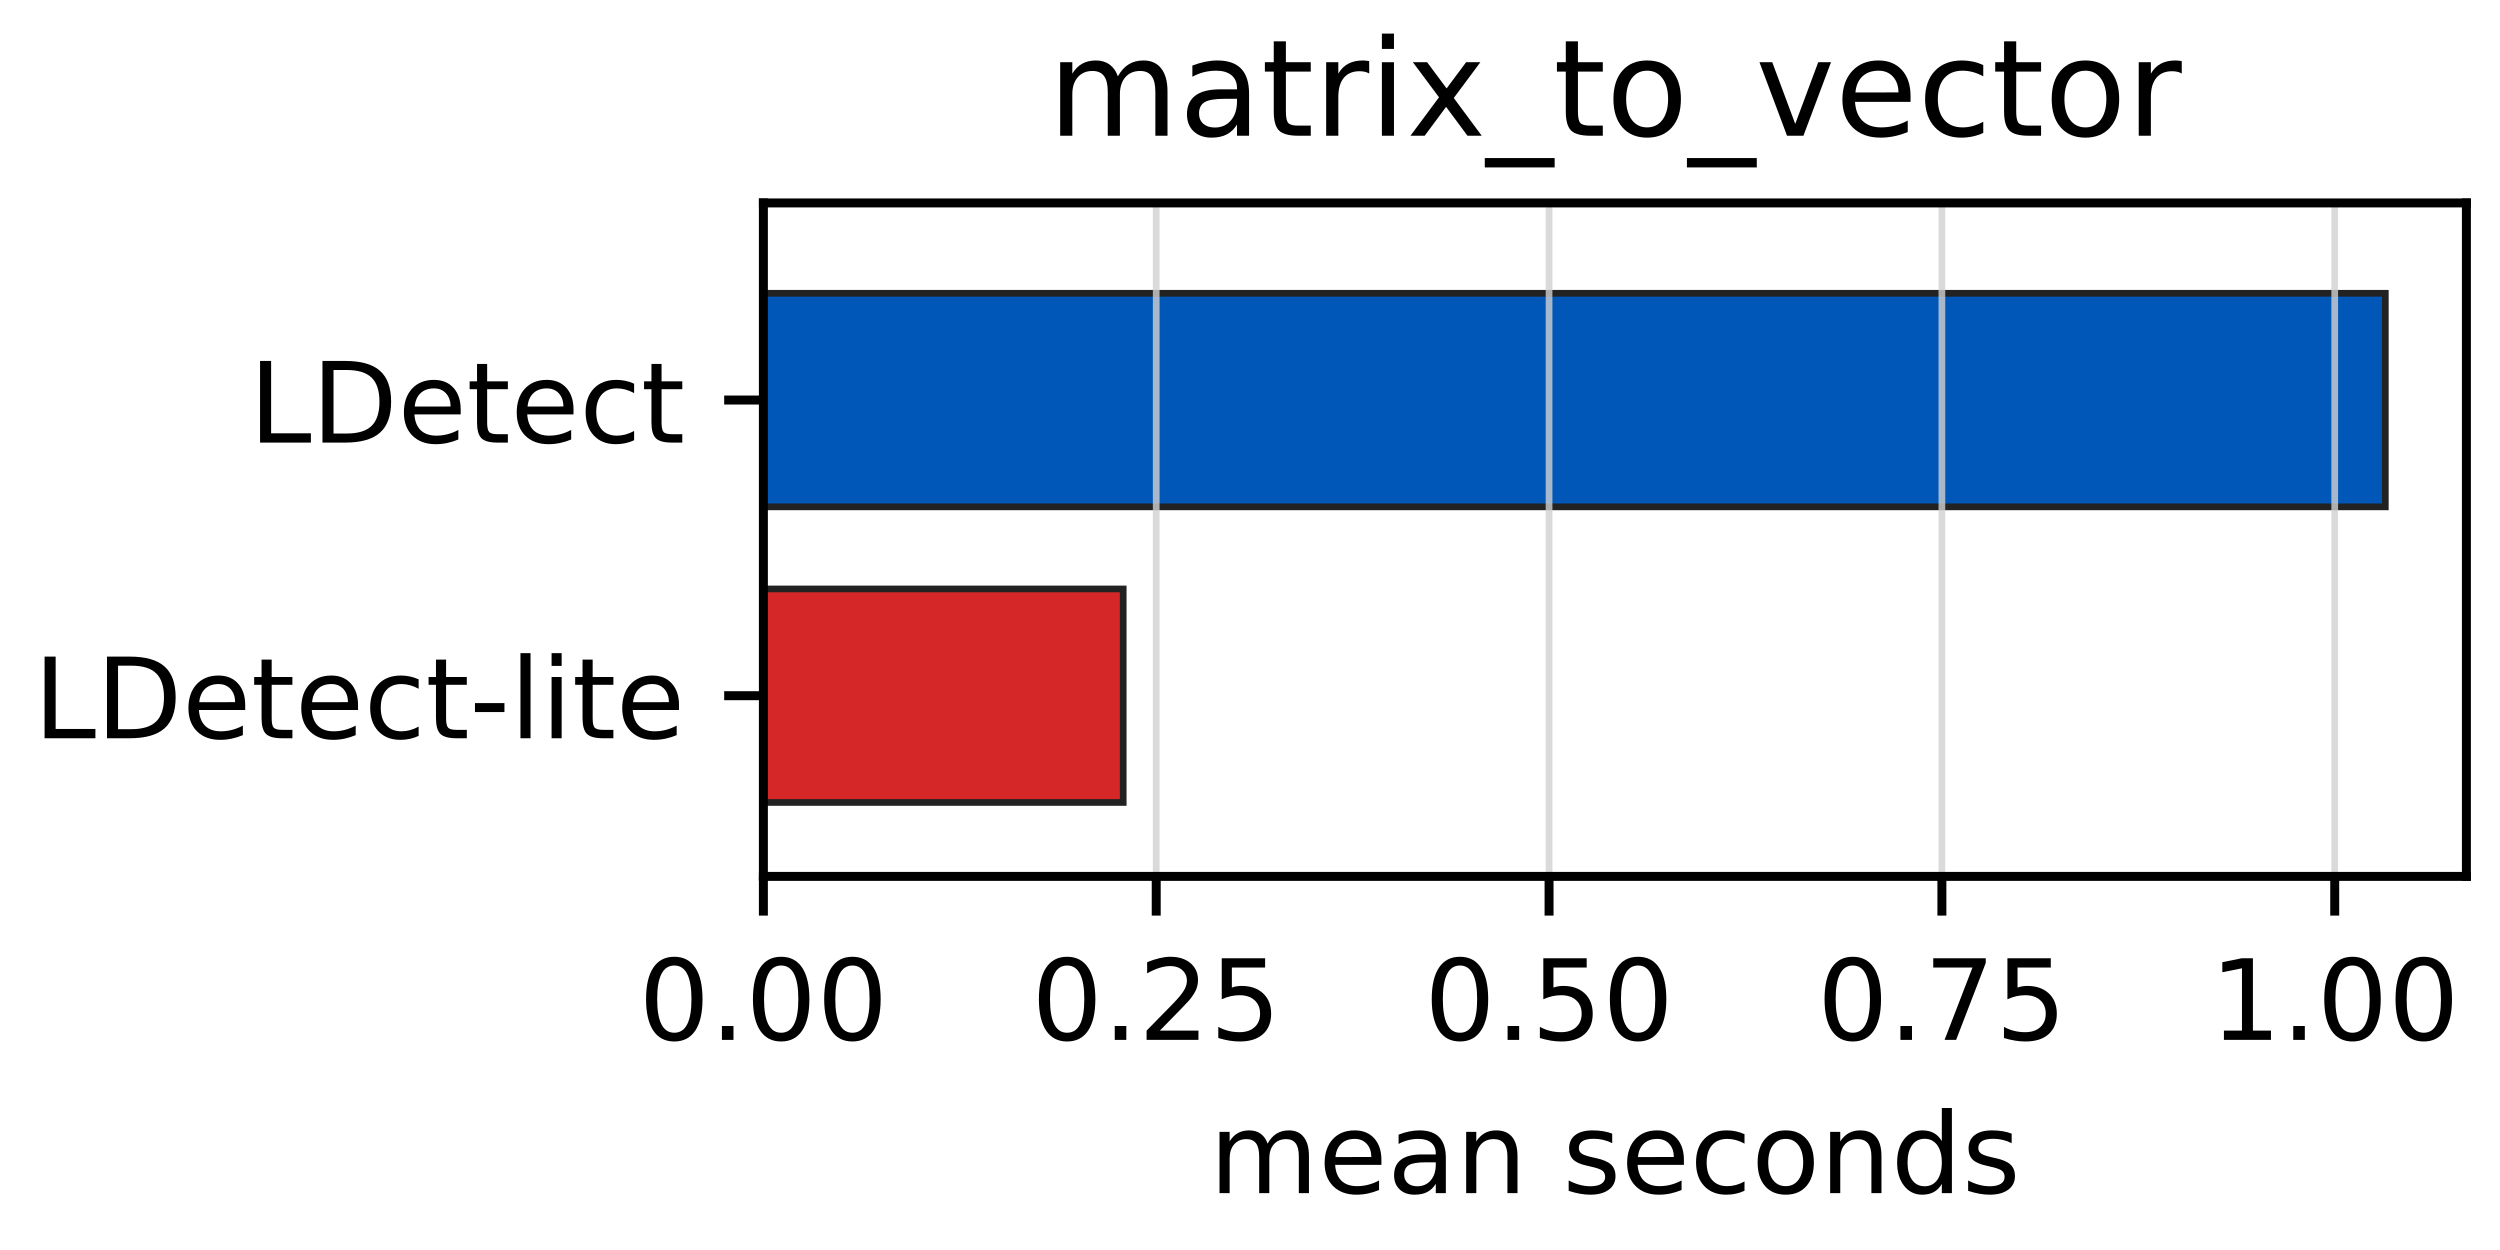
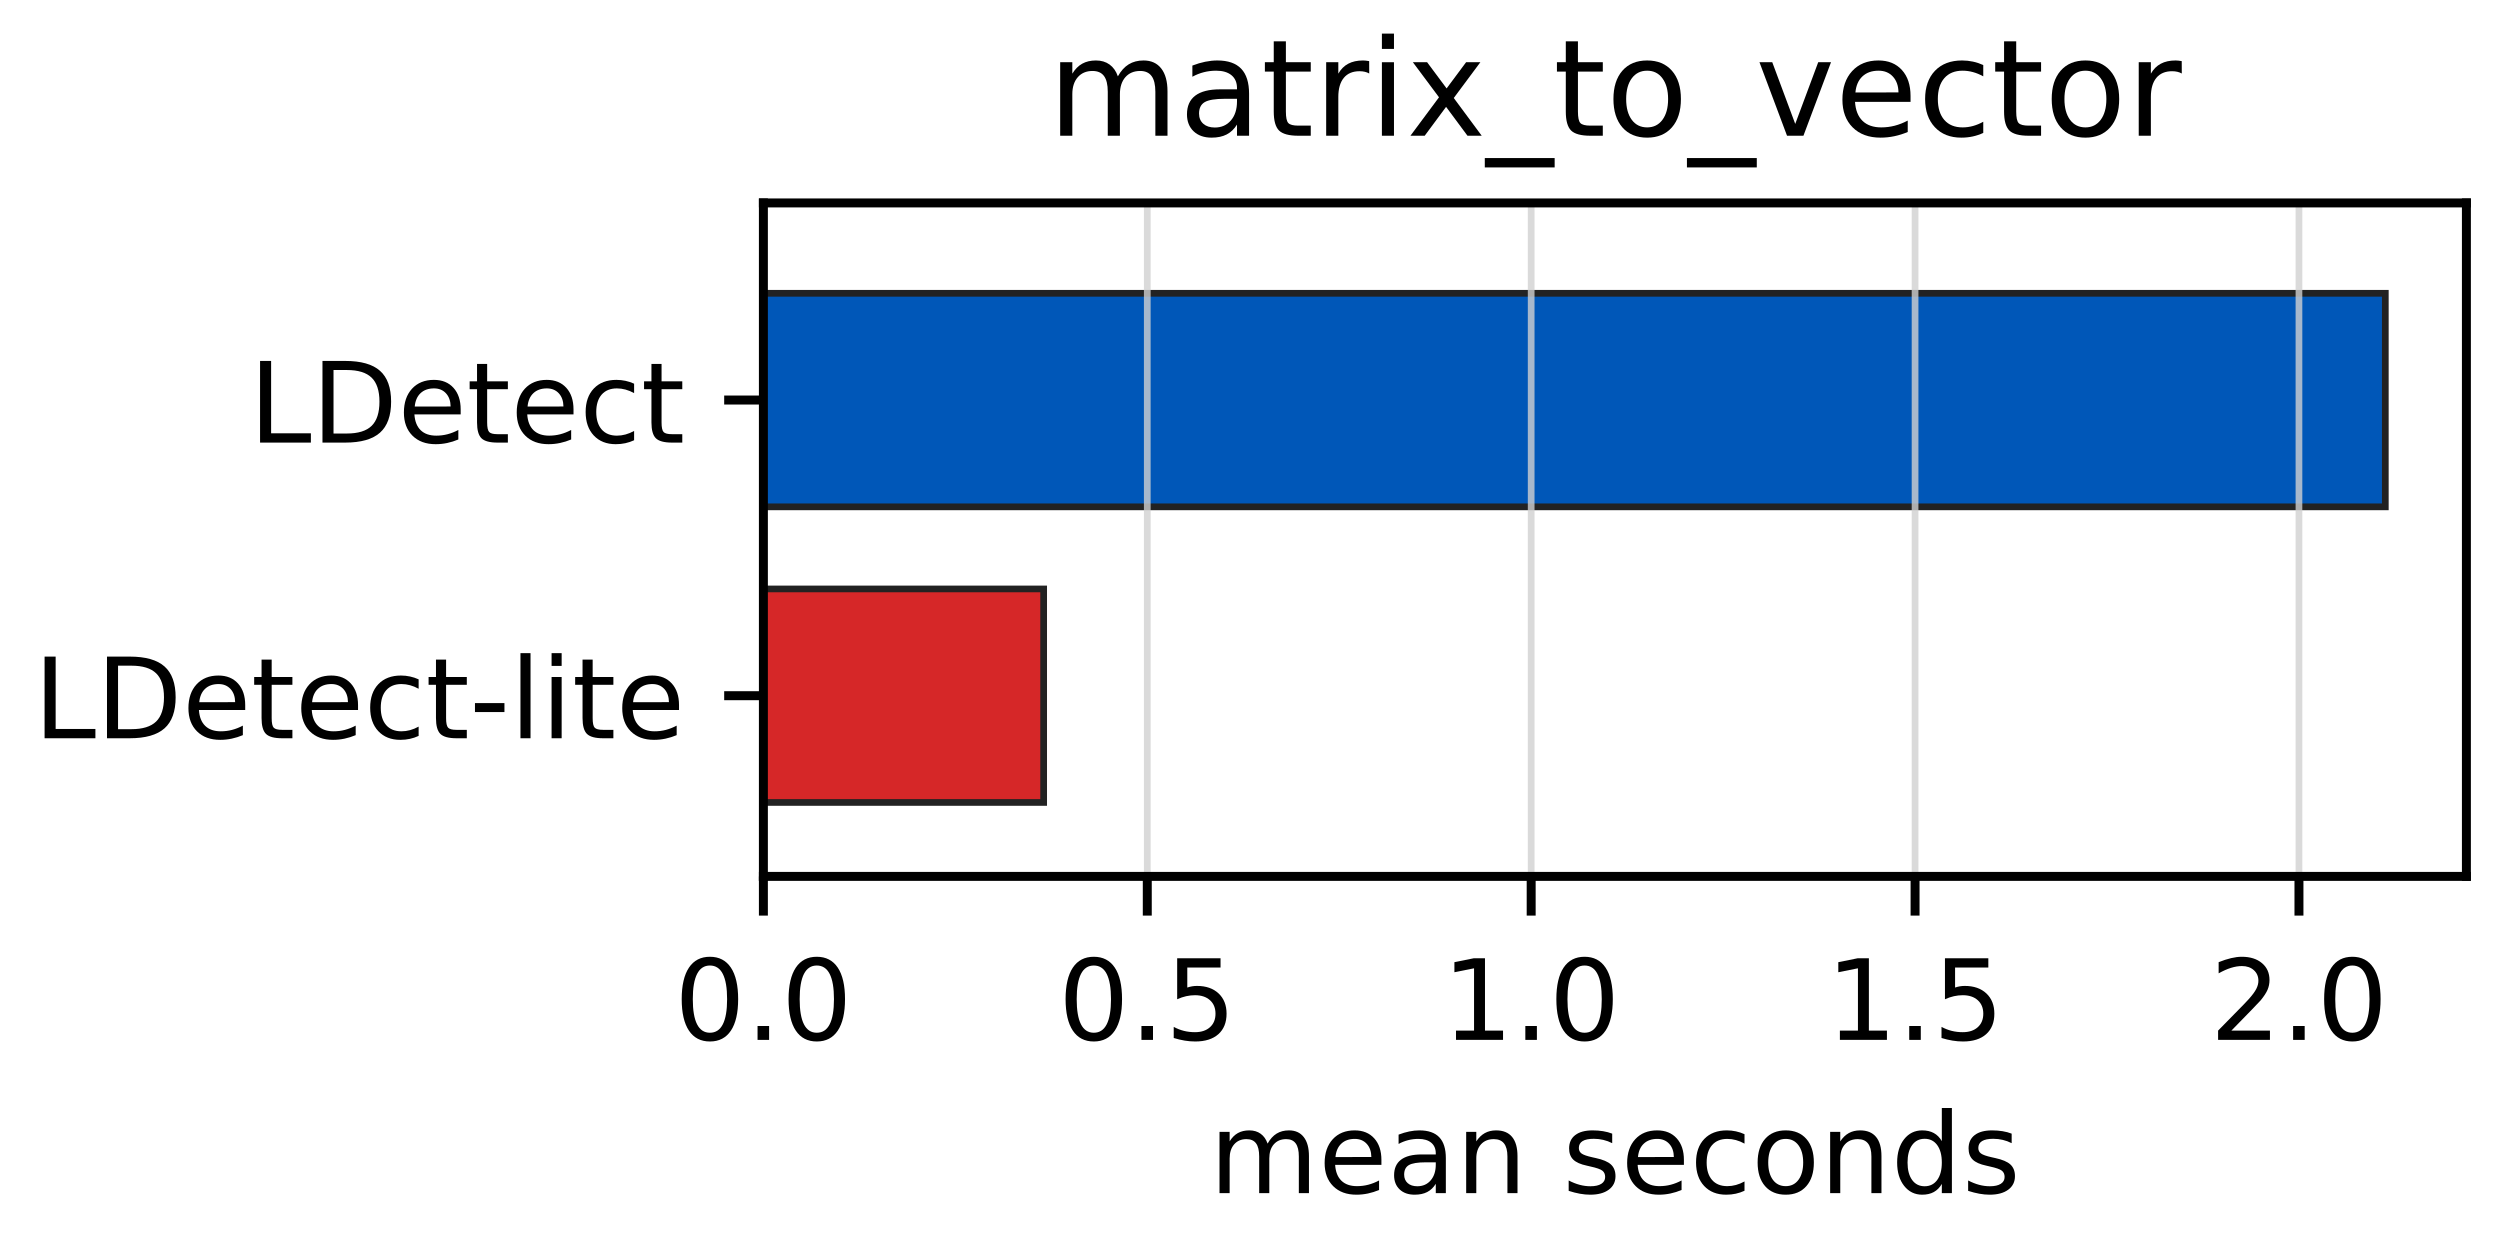
<svg xmlns="http://www.w3.org/2000/svg" xmlns:xlink="http://www.w3.org/1999/xlink" width="223.2pt" height="111.6pt" viewBox="0 0 223.2 111.6" version="1.1">
  <defs>
    <style type="text/css">*{stroke-linejoin: round; stroke-linecap: butt}</style>
  </defs>
  <g id="figure_1">
    <g id="patch_1">
      <path d="M 0 111.6  L 223.2 111.6  L 223.2 0  L 0 0  z " style="fill: #ffffff" />
    </g>
    <g id="axes_1">
      <g id="patch_2">
        <path d="M 68.155 78.244  L 220.2 78.244  L 220.2 18.118  L 68.155 18.118  z " style="fill: #ffffff" />
      </g>
      <g id="patch_3">
-         <path d="M 68.155 26.184  L 212.96 26.184  L 212.96 45.248  L 68.155 45.248  z " clip-path="url(#p6f8f3e81bc)" style="fill: #0057b8; stroke: #222222; stroke-width: 0.6; stroke-linejoin: miter" />
+         <path d="M 68.155 26.184  L 212.96 26.184  L 212.96 45.248  L 68.155 45.248  z " clip-path="url(#pfe7646874d)" style="fill: #0057b8; stroke: #222222; stroke-width: 0.6; stroke-linejoin: miter" />
      </g>
      <g id="patch_4">
-         <path d="M 68.155 52.58  L 100.279 52.58  L 100.279 71.644  L 68.155 71.644  z " clip-path="url(#p6f8f3e81bc)" style="fill: #d62728; stroke: #222222; stroke-width: 0.6; stroke-linejoin: miter" />
+         <path d="M 68.155 52.58  L 93.177 52.58  L 93.177 71.644  L 68.155 71.644  z " clip-path="url(#pfe7646874d)" style="fill: #d62728; stroke: #222222; stroke-width: 0.6; stroke-linejoin: miter" />
      </g>
      <g id="matplotlib.axis_1">
        <g id="xtick_1">
          <g id="line2d_1">
-             <path d="M 68.155 78.244  L 68.155 18.118  " clip-path="url(#p6f8f3e81bc)" style="fill: none; stroke: #d0d0d0; stroke-opacity: 0.8; stroke-width: 0.6; stroke-linecap: square" />
+             <path d="M 68.155 78.244  L 68.155 18.118  " clip-path="url(#pfe7646874d)" style="fill: none; stroke: #d0d0d0; stroke-opacity: 0.8; stroke-width: 0.6; stroke-linecap: square" />
          </g>
          <g id="line2d_2">
            <defs>
-               <path id="mdafa3da661" d="M 0 0  L 0 3.5  " style="stroke: #000000; stroke-width: 0.8" />
+               <path id="mf4514c4c61" d="M 0 0  L 0 3.5  " style="stroke: #000000; stroke-width: 0.8" />
            </defs>
            <g>
-               <use xlink:href="#mdafa3da661" x="68.155" y="78.244" style="stroke: #000000; stroke-width: 0.8" />
+               <use xlink:href="#mf4514c4c61" x="68.155" y="78.244" style="stroke: #000000; stroke-width: 0.8" />
            </g>
          </g>
          <g id="text_1">
-             <g transform="translate(57.02211 92.84195) scale(0.1 -0.1)">
+             <g transform="translate(60.20336 92.84195) scale(0.1 -0.1)">
              <defs>
                <path id="DejaVuSans-30" d="M 2034 4250  Q 1547 4250 1301 3770  Q 1056 3291 1056 2328  Q 1056 1369 1301 889  Q 1547 409 2034 409  Q 2525 409 2770 889  Q 3016 1369 3016 2328  Q 3016 3291 2770 3770  Q 2525 4250 2034 4250  z M 2034 4750  Q 2819 4750 3233 4129  Q 3647 3509 3647 2328  Q 3647 1150 3233 529  Q 2819 -91 2034 -91  Q 1250 -91 836 529  Q 422 1150 422 2328  Q 422 3509 836 4129  Q 1250 4750 2034 4750  z " transform="scale(0.015625)" />
                <path id="DejaVuSans-2e" d="M 684 794  L 1344 794  L 1344 0  L 684 0  L 684 794  z " transform="scale(0.015625)" />
              </defs>
              <use xlink:href="#DejaVuSans-30" />
              <use xlink:href="#DejaVuSans-2e" transform="translate(63.62305 0)" />
              <use xlink:href="#DejaVuSans-30" transform="translate(95.41016 0)" />
-               <use xlink:href="#DejaVuSans-30" transform="translate(159.0332 0)" />
            </g>
          </g>
        </g>
        <g id="xtick_2">
          <g id="line2d_3">
-             <path d="M 103.227 78.244  L 103.227 18.118  " clip-path="url(#p6f8f3e81bc)" style="fill: none; stroke: #d0d0d0; stroke-opacity: 0.8; stroke-width: 0.6; stroke-linecap: square" />
+             <path d="M 102.429 78.244  L 102.429 18.118  " clip-path="url(#pfe7646874d)" style="fill: none; stroke: #d0d0d0; stroke-opacity: 0.8; stroke-width: 0.6; stroke-linecap: square" />
          </g>
          <g id="line2d_4">
            <g>
-               <use xlink:href="#mdafa3da661" x="103.227" y="78.244" style="stroke: #000000; stroke-width: 0.8" />
+               <use xlink:href="#mf4514c4c61" x="102.429" y="78.244" style="stroke: #000000; stroke-width: 0.8" />
            </g>
          </g>
          <g id="text_2">
-             <g transform="translate(92.09448 92.84195) scale(0.1 -0.1)">
-               <defs>
-                 <path id="DejaVuSans-32" d="M 1228 531  L 3431 531  L 3431 0  L 469 0  L 469 531  Q 828 903 1448 1529  Q 2069 2156 2228 2338  Q 2531 2678 2651 2914  Q 2772 3150 2772 3378  Q 2772 3750 2511 3984  Q 2250 4219 1831 4219  Q 1534 4219 1204 4116  Q 875 4013 500 3803  L 500 4441  Q 881 4594 1212 4672  Q 1544 4750 1819 4750  Q 2544 4750 2975 4387  Q 3406 4025 3406 3419  Q 3406 3131 3298 2873  Q 3191 2616 2906 2266  Q 2828 2175 2409 1742  Q 1991 1309 1228 531  z " transform="scale(0.015625)" />
+             <g transform="translate(94.47736 92.84195) scale(0.1 -0.1)">
+               <defs>
                <path id="DejaVuSans-35" d="M 691 4666  L 3169 4666  L 3169 4134  L 1269 4134  L 1269 2991  Q 1406 3038 1543 3061  Q 1681 3084 1819 3084  Q 2600 3084 3056 2656  Q 3513 2228 3513 1497  Q 3513 744 3044 326  Q 2575 -91 1722 -91  Q 1428 -91 1123 -41  Q 819 9 494 109  L 494 744  Q 775 591 1075 516  Q 1375 441 1709 441  Q 2250 441 2565 725  Q 2881 1009 2881 1497  Q 2881 1984 2565 2268  Q 2250 2553 1709 2553  Q 1456 2553 1204 2497  Q 953 2441 691 2322  L 691 4666  z " transform="scale(0.015625)" />
              </defs>
              <use xlink:href="#DejaVuSans-30" />
              <use xlink:href="#DejaVuSans-2e" transform="translate(63.62305 0)" />
-               <use xlink:href="#DejaVuSans-32" transform="translate(95.41016 0)" />
-               <use xlink:href="#DejaVuSans-35" transform="translate(159.0332 0)" />
+               <use xlink:href="#DejaVuSans-35" transform="translate(95.41016 0)" />
            </g>
          </g>
        </g>
        <g id="xtick_3">
          <g id="line2d_5">
-             <path d="M 138.3 78.244  L 138.3 18.118  " clip-path="url(#p6f8f3e81bc)" style="fill: none; stroke: #d0d0d0; stroke-opacity: 0.8; stroke-width: 0.6; stroke-linecap: square" />
+             <path d="M 136.703 78.244  L 136.703 18.118  " clip-path="url(#pfe7646874d)" style="fill: none; stroke: #d0d0d0; stroke-opacity: 0.8; stroke-width: 0.6; stroke-linecap: square" />
          </g>
          <g id="line2d_6">
            <g>
-               <use xlink:href="#mdafa3da661" x="138.3" y="78.244" style="stroke: #000000; stroke-width: 0.8" />
+               <use xlink:href="#mf4514c4c61" x="136.703" y="78.244" style="stroke: #000000; stroke-width: 0.8" />
            </g>
          </g>
          <g id="text_3">
-             <g transform="translate(127.1668 92.84195) scale(0.1 -0.1)">
-               <use xlink:href="#DejaVuSans-30" />
-               <use xlink:href="#DejaVuSans-2e" transform="translate(63.62305 0)" />
-               <use xlink:href="#DejaVuSans-35" transform="translate(95.41016 0)" />
-               <use xlink:href="#DejaVuSans-30" transform="translate(159.0332 0)" />
+             <g transform="translate(128.7514 92.84195) scale(0.1 -0.1)">
+               <defs>
+                 <path id="DejaVuSans-31" d="M 794 531  L 1825 531  L 1825 4091  L 703 3866  L 703 4441  L 1819 4666  L 2450 4666  L 2450 531  L 3481 531  L 3481 0  L 794 0  L 794 531  z " transform="scale(0.015625)" />
+               </defs>
+               <use xlink:href="#DejaVuSans-31" />
+               <use xlink:href="#DejaVuSans-2e" transform="translate(63.62305 0)" />
+               <use xlink:href="#DejaVuSans-30" transform="translate(95.41016 0)" />
            </g>
          </g>
        </g>
        <g id="xtick_4">
          <g id="line2d_7">
-             <path d="M 173.372 78.244  L 173.372 18.118  " clip-path="url(#p6f8f3e81bc)" style="fill: none; stroke: #d0d0d0; stroke-opacity: 0.8; stroke-width: 0.6; stroke-linecap: square" />
+             <path d="M 170.977 78.244  L 170.977 18.118  " clip-path="url(#pfe7646874d)" style="fill: none; stroke: #d0d0d0; stroke-opacity: 0.8; stroke-width: 0.6; stroke-linecap: square" />
          </g>
          <g id="line2d_8">
            <g>
-               <use xlink:href="#mdafa3da661" x="173.372" y="78.244" style="stroke: #000000; stroke-width: 0.8" />
+               <use xlink:href="#mf4514c4c61" x="170.977" y="78.244" style="stroke: #000000; stroke-width: 0.8" />
            </g>
          </g>
          <g id="text_4">
-             <g transform="translate(162.2392 92.84195) scale(0.1 -0.1)">
-               <defs>
-                 <path id="DejaVuSans-37" d="M 525 4666  L 3525 4666  L 3525 4397  L 1831 0  L 1172 0  L 2766 4134  L 525 4134  L 525 4666  z " transform="scale(0.015625)" />
-               </defs>
-               <use xlink:href="#DejaVuSans-30" />
-               <use xlink:href="#DejaVuSans-2e" transform="translate(63.62305 0)" />
-               <use xlink:href="#DejaVuSans-37" transform="translate(95.41016 0)" />
-               <use xlink:href="#DejaVuSans-35" transform="translate(159.0332 0)" />
+             <g transform="translate(163.0253 92.84195) scale(0.1 -0.1)">
+               <use xlink:href="#DejaVuSans-31" />
+               <use xlink:href="#DejaVuSans-2e" transform="translate(63.62305 0)" />
+               <use xlink:href="#DejaVuSans-35" transform="translate(95.41016 0)" />
            </g>
          </g>
        </g>
        <g id="xtick_5">
          <g id="line2d_9">
-             <path d="M 208.444 78.244  L 208.444 18.118  " clip-path="url(#p6f8f3e81bc)" style="fill: none; stroke: #d0d0d0; stroke-opacity: 0.8; stroke-width: 0.6; stroke-linecap: square" />
+             <path d="M 205.251 78.244  L 205.251 18.118  " clip-path="url(#pfe7646874d)" style="fill: none; stroke: #d0d0d0; stroke-opacity: 0.8; stroke-width: 0.6; stroke-linecap: square" />
          </g>
          <g id="line2d_10">
            <g>
-               <use xlink:href="#mdafa3da661" x="208.444" y="78.244" style="stroke: #000000; stroke-width: 0.8" />
+               <use xlink:href="#mf4514c4c61" x="205.251" y="78.244" style="stroke: #000000; stroke-width: 0.8" />
            </g>
          </g>
          <g id="text_5">
-             <g transform="translate(197.3116 92.84195) scale(0.1 -0.1)">
-               <defs>
-                 <path id="DejaVuSans-31" d="M 794 531  L 1825 531  L 1825 4091  L 703 3866  L 703 4441  L 1819 4666  L 2450 4666  L 2450 531  L 3481 531  L 3481 0  L 794 0  L 794 531  z " transform="scale(0.015625)" />
-               </defs>
-               <use xlink:href="#DejaVuSans-31" />
+             <g transform="translate(197.2993 92.84195) scale(0.1 -0.1)">
+               <defs>
+                 <path id="DejaVuSans-32" d="M 1228 531  L 3431 531  L 3431 0  L 469 0  L 469 531  Q 828 903 1448 1529  Q 2069 2156 2228 2338  Q 2531 2678 2651 2914  Q 2772 3150 2772 3378  Q 2772 3750 2511 3984  Q 2250 4219 1831 4219  Q 1534 4219 1204 4116  Q 875 4013 500 3803  L 500 4441  Q 881 4594 1212 4672  Q 1544 4750 1819 4750  Q 2544 4750 2975 4387  Q 3406 4025 3406 3419  Q 3406 3131 3298 2873  Q 3191 2616 2906 2266  Q 2828 2175 2409 1742  Q 1991 1309 1228 531  z " transform="scale(0.015625)" />
+               </defs>
+               <use xlink:href="#DejaVuSans-32" />
              <use xlink:href="#DejaVuSans-2e" transform="translate(63.62305 0)" />
              <use xlink:href="#DejaVuSans-30" transform="translate(95.41016 0)" />
-               <use xlink:href="#DejaVuSans-30" transform="translate(159.0332 0)" />
            </g>
          </g>
        </g>
        <g id="text_6">
          <g transform="translate(107.9711 106.5201) scale(0.1 -0.1)">
            <defs>
              <path id="DejaVuSans-6d" d="M 3328 2828  Q 3544 3216 3844 3400  Q 4144 3584 4550 3584  Q 5097 3584 5394 3201  Q 5691 2819 5691 2113  L 5691 0  L 5113 0  L 5113 2094  Q 5113 2597 4934 2840  Q 4756 3084 4391 3084  Q 3944 3084 3684 2787  Q 3425 2491 3425 1978  L 3425 0  L 2847 0  L 2847 2094  Q 2847 2600 2669 2842  Q 2491 3084 2119 3084  Q 1678 3084 1418 2786  Q 1159 2488 1159 1978  L 1159 0  L 581 0  L 581 3500  L 1159 3500  L 1159 2956  Q 1356 3278 1631 3431  Q 1906 3584 2284 3584  Q 2666 3584 2933 3390  Q 3200 3197 3328 2828  z " transform="scale(0.015625)" />
              <path id="DejaVuSans-65" d="M 3597 1894  L 3597 1613  L 953 1613  Q 991 1019 1311 708  Q 1631 397 2203 397  Q 2534 397 2845 478  Q 3156 559 3463 722  L 3463 178  Q 3153 47 2828 -22  Q 2503 -91 2169 -91  Q 1331 -91 842 396  Q 353 884 353 1716  Q 353 2575 817 3079  Q 1281 3584 2069 3584  Q 2775 3584 3186 3129  Q 3597 2675 3597 1894  z M 3022 2063  Q 3016 2534 2758 2815  Q 2500 3097 2075 3097  Q 1594 3097 1305 2825  Q 1016 2553 972 2059  L 3022 2063  z " transform="scale(0.015625)" />
              <path id="DejaVuSans-61" d="M 2194 1759  Q 1497 1759 1228 1600  Q 959 1441 959 1056  Q 959 750 1161 570  Q 1363 391 1709 391  Q 2188 391 2477 730  Q 2766 1069 2766 1631  L 2766 1759  L 2194 1759  z M 3341 1997  L 3341 0  L 2766 0  L 2766 531  Q 2569 213 2275 61  Q 1981 -91 1556 -91  Q 1019 -91 701 211  Q 384 513 384 1019  Q 384 1609 779 1909  Q 1175 2209 1959 2209  L 2766 2209  L 2766 2266  Q 2766 2663 2505 2880  Q 2244 3097 1772 3097  Q 1472 3097 1187 3025  Q 903 2953 641 2809  L 641 3341  Q 956 3463 1253 3523  Q 1550 3584 1831 3584  Q 2591 3584 2966 3190  Q 3341 2797 3341 1997  z " transform="scale(0.015625)" />
              <path id="DejaVuSans-6e" d="M 3513 2113  L 3513 0  L 2938 0  L 2938 2094  Q 2938 2591 2744 2837  Q 2550 3084 2163 3084  Q 1697 3084 1428 2787  Q 1159 2491 1159 1978  L 1159 0  L 581 0  L 581 3500  L 1159 3500  L 1159 2956  Q 1366 3272 1645 3428  Q 1925 3584 2291 3584  Q 2894 3584 3203 3211  Q 3513 2838 3513 2113  z " transform="scale(0.015625)" />
              <path id="DejaVuSans-20" transform="scale(0.015625)" />
              <path id="DejaVuSans-73" d="M 2834 3397  L 2834 2853  Q 2591 2978 2328 3040  Q 2066 3103 1784 3103  Q 1356 3103 1142 2972  Q 928 2841 928 2578  Q 928 2378 1081 2264  Q 1234 2150 1697 2047  L 1894 2003  Q 2506 1872 2764 1633  Q 3022 1394 3022 966  Q 3022 478 2636 193  Q 2250 -91 1575 -91  Q 1294 -91 989 -36  Q 684 19 347 128  L 347 722  Q 666 556 975 473  Q 1284 391 1588 391  Q 1994 391 2212 530  Q 2431 669 2431 922  Q 2431 1156 2273 1281  Q 2116 1406 1581 1522  L 1381 1569  Q 847 1681 609 1914  Q 372 2147 372 2553  Q 372 3047 722 3315  Q 1072 3584 1716 3584  Q 2034 3584 2315 3537  Q 2597 3491 2834 3397  z " transform="scale(0.015625)" />
              <path id="DejaVuSans-63" d="M 3122 3366  L 3122 2828  Q 2878 2963 2633 3030  Q 2388 3097 2138 3097  Q 1578 3097 1268 2742  Q 959 2388 959 1747  Q 959 1106 1268 751  Q 1578 397 2138 397  Q 2388 397 2633 464  Q 2878 531 3122 666  L 3122 134  Q 2881 22 2623 -34  Q 2366 -91 2075 -91  Q 1284 -91 818 406  Q 353 903 353 1747  Q 353 2603 823 3093  Q 1294 3584 2113 3584  Q 2378 3584 2631 3529  Q 2884 3475 3122 3366  z " transform="scale(0.015625)" />
              <path id="DejaVuSans-6f" d="M 1959 3097  Q 1497 3097 1228 2736  Q 959 2375 959 1747  Q 959 1119 1226 758  Q 1494 397 1959 397  Q 2419 397 2687 759  Q 2956 1122 2956 1747  Q 2956 2369 2687 2733  Q 2419 3097 1959 3097  z M 1959 3584  Q 2709 3584 3137 3096  Q 3566 2609 3566 1747  Q 3566 888 3137 398  Q 2709 -91 1959 -91  Q 1206 -91 779 398  Q 353 888 353 1747  Q 353 2609 779 3096  Q 1206 3584 1959 3584  z " transform="scale(0.015625)" />
              <path id="DejaVuSans-64" d="M 2906 2969  L 2906 4863  L 3481 4863  L 3481 0  L 2906 0  L 2906 525  Q 2725 213 2448 61  Q 2172 -91 1784 -91  Q 1150 -91 751 415  Q 353 922 353 1747  Q 353 2572 751 3078  Q 1150 3584 1784 3584  Q 2172 3584 2448 3432  Q 2725 3281 2906 2969  z M 947 1747  Q 947 1113 1208 752  Q 1469 391 1925 391  Q 2381 391 2643 752  Q 2906 1113 2906 1747  Q 2906 2381 2643 2742  Q 2381 3103 1925 3103  Q 1469 3103 1208 2742  Q 947 2381 947 1747  z " transform="scale(0.015625)" />
            </defs>
            <use xlink:href="#DejaVuSans-6d" />
            <use xlink:href="#DejaVuSans-65" transform="translate(97.41211 0)" />
            <use xlink:href="#DejaVuSans-61" transform="translate(158.9355 0)" />
            <use xlink:href="#DejaVuSans-6e" transform="translate(220.2148 0)" />
            <use xlink:href="#DejaVuSans-20" transform="translate(283.5938 0)" />
            <use xlink:href="#DejaVuSans-73" transform="translate(315.3809 0)" />
            <use xlink:href="#DejaVuSans-65" transform="translate(367.4805 0)" />
            <use xlink:href="#DejaVuSans-63" transform="translate(429.0039 0)" />
            <use xlink:href="#DejaVuSans-6f" transform="translate(483.9844 0)" />
            <use xlink:href="#DejaVuSans-6e" transform="translate(545.166 0)" />
            <use xlink:href="#DejaVuSans-64" transform="translate(608.5449 0)" />
            <use xlink:href="#DejaVuSans-73" transform="translate(672.0215 0)" />
          </g>
        </g>
      </g>
      <g id="matplotlib.axis_2">
        <g id="ytick_1">
          <g id="line2d_11">
            <defs>
-               <path id="md55376839d" d="M 0 0  L -3.5 0  " style="stroke: #000000; stroke-width: 0.8" />
+               <path id="m68abc9d032" d="M 0 0  L -3.5 0  " style="stroke: #000000; stroke-width: 0.8" />
            </defs>
            <g>
-               <use xlink:href="#md55376839d" x="68.155" y="35.716" style="stroke: #000000; stroke-width: 0.8" />
+               <use xlink:href="#m68abc9d032" x="68.155" y="35.716" style="stroke: #000000; stroke-width: 0.8" />
            </g>
          </g>
          <g id="text_7">
            <g transform="translate(22.23774 39.51519) scale(0.1 -0.1)">
              <defs>
                <path id="DejaVuSans-4c" d="M 628 4666  L 1259 4666  L 1259 531  L 3531 531  L 3531 0  L 628 0  L 628 4666  z " transform="scale(0.015625)" />
                <path id="DejaVuSans-44" d="M 1259 4147  L 1259 519  L 2022 519  Q 2988 519 3436 956  Q 3884 1394 3884 2338  Q 3884 3275 3436 3711  Q 2988 4147 2022 4147  L 1259 4147  z M 628 4666  L 1925 4666  Q 3281 4666 3915 4102  Q 4550 3538 4550 2338  Q 4550 1131 3912 565  Q 3275 0 1925 0  L 628 0  L 628 4666  z " transform="scale(0.015625)" />
                <path id="DejaVuSans-74" d="M 1172 4494  L 1172 3500  L 2356 3500  L 2356 3053  L 1172 3053  L 1172 1153  Q 1172 725 1289 603  Q 1406 481 1766 481  L 2356 481  L 2356 0  L 1766 0  Q 1100 0 847 248  Q 594 497 594 1153  L 594 3053  L 172 3053  L 172 3500  L 594 3500  L 594 4494  L 1172 4494  z " transform="scale(0.015625)" />
              </defs>
              <use xlink:href="#DejaVuSans-4c" />
              <use xlink:href="#DejaVuSans-44" transform="translate(55.71289 0)" />
              <use xlink:href="#DejaVuSans-65" transform="translate(132.7148 0)" />
              <use xlink:href="#DejaVuSans-74" transform="translate(194.2383 0)" />
              <use xlink:href="#DejaVuSans-65" transform="translate(233.4473 0)" />
              <use xlink:href="#DejaVuSans-63" transform="translate(294.9707 0)" />
              <use xlink:href="#DejaVuSans-74" transform="translate(349.9512 0)" />
            </g>
          </g>
        </g>
        <g id="ytick_2">
          <g id="line2d_12">
            <g>
-               <use xlink:href="#md55376839d" x="68.155" y="62.112" style="stroke: #000000; stroke-width: 0.8" />
+               <use xlink:href="#m68abc9d032" x="68.155" y="62.112" style="stroke: #000000; stroke-width: 0.8" />
            </g>
          </g>
          <g id="text_8">
            <g transform="translate(3.00024 65.91159) scale(0.1 -0.1)">
              <defs>
                <path id="DejaVuSans-2d" d="M 313 2009  L 1997 2009  L 1997 1497  L 313 1497  L 313 2009  z " transform="scale(0.015625)" />
                <path id="DejaVuSans-6c" d="M 603 4863  L 1178 4863  L 1178 0  L 603 0  L 603 4863  z " transform="scale(0.015625)" />
                <path id="DejaVuSans-69" d="M 603 3500  L 1178 3500  L 1178 0  L 603 0  L 603 3500  z M 603 4863  L 1178 4863  L 1178 4134  L 603 4134  L 603 4863  z " transform="scale(0.015625)" />
              </defs>
              <use xlink:href="#DejaVuSans-4c" />
              <use xlink:href="#DejaVuSans-44" transform="translate(55.71289 0)" />
              <use xlink:href="#DejaVuSans-65" transform="translate(132.7148 0)" />
              <use xlink:href="#DejaVuSans-74" transform="translate(194.2383 0)" />
              <use xlink:href="#DejaVuSans-65" transform="translate(233.4473 0)" />
              <use xlink:href="#DejaVuSans-63" transform="translate(294.9707 0)" />
              <use xlink:href="#DejaVuSans-74" transform="translate(349.9512 0)" />
              <use xlink:href="#DejaVuSans-2d" transform="translate(389.1602 0)" />
              <use xlink:href="#DejaVuSans-6c" transform="translate(425.2441 0)" />
              <use xlink:href="#DejaVuSans-69" transform="translate(453.0273 0)" />
              <use xlink:href="#DejaVuSans-74" transform="translate(480.8105 0)" />
              <use xlink:href="#DejaVuSans-65" transform="translate(520.0195 0)" />
            </g>
          </g>
        </g>
      </g>
      <g id="patch_5">
        <path d="M 68.155 78.244  L 68.155 18.118  " style="fill: none; stroke: #000000; stroke-width: 0.8; stroke-linejoin: miter; stroke-linecap: square" />
      </g>
      <g id="patch_6">
        <path d="M 220.2 78.244  L 220.2 18.118  " style="fill: none; stroke: #000000; stroke-width: 0.8; stroke-linejoin: miter; stroke-linecap: square" />
      </g>
      <g id="patch_7">
        <path d="M 68.155 78.244  L 220.2 78.244  " style="fill: none; stroke: #000000; stroke-width: 0.8; stroke-linejoin: miter; stroke-linecap: square" />
      </g>
      <g id="patch_8">
        <path d="M 68.155 18.118  L 220.2 18.118  " style="fill: none; stroke: #000000; stroke-width: 0.8; stroke-linejoin: miter; stroke-linecap: square" />
      </g>
      <g id="text_9">
        <g transform="translate(93.56359 12.11837) scale(0.12 -0.12)">
          <defs>
            <path id="DejaVuSans-72" d="M 2631 2963  Q 2534 3019 2420 3045  Q 2306 3072 2169 3072  Q 1681 3072 1420 2755  Q 1159 2438 1159 1844  L 1159 0  L 581 0  L 581 3500  L 1159 3500  L 1159 2956  Q 1341 3275 1631 3429  Q 1922 3584 2338 3584  Q 2397 3584 2469 3576  Q 2541 3569 2628 3553  L 2631 2963  z " transform="scale(0.015625)" />
            <path id="DejaVuSans-78" d="M 3513 3500  L 2247 1797  L 3578 0  L 2900 0  L 1881 1375  L 863 0  L 184 0  L 1544 1831  L 300 3500  L 978 3500  L 1906 2253  L 2834 3500  L 3513 3500  z " transform="scale(0.015625)" />
            <path id="DejaVuSans-5f" d="M 3263 -1063  L 3263 -1509  L -63 -1509  L -63 -1063  L 3263 -1063  z " transform="scale(0.015625)" />
            <path id="DejaVuSans-76" d="M 191 3500  L 800 3500  L 1894 563  L 2988 3500  L 3597 3500  L 2284 0  L 1503 0  L 191 3500  z " transform="scale(0.015625)" />
          </defs>
          <use xlink:href="#DejaVuSans-6d" />
          <use xlink:href="#DejaVuSans-61" transform="translate(97.41211 0)" />
          <use xlink:href="#DejaVuSans-74" transform="translate(158.6914 0)" />
          <use xlink:href="#DejaVuSans-72" transform="translate(197.9004 0)" />
          <use xlink:href="#DejaVuSans-69" transform="translate(239.0137 0)" />
          <use xlink:href="#DejaVuSans-78" transform="translate(266.7969 0)" />
          <use xlink:href="#DejaVuSans-5f" transform="translate(325.9766 0)" />
          <use xlink:href="#DejaVuSans-74" transform="translate(375.9766 0)" />
          <use xlink:href="#DejaVuSans-6f" transform="translate(415.1855 0)" />
          <use xlink:href="#DejaVuSans-5f" transform="translate(476.3672 0)" />
          <use xlink:href="#DejaVuSans-76" transform="translate(526.3672 0)" />
          <use xlink:href="#DejaVuSans-65" transform="translate(585.5469 0)" />
          <use xlink:href="#DejaVuSans-63" transform="translate(647.0703 0)" />
          <use xlink:href="#DejaVuSans-74" transform="translate(702.0508 0)" />
          <use xlink:href="#DejaVuSans-6f" transform="translate(741.2598 0)" />
          <use xlink:href="#DejaVuSans-72" transform="translate(802.4414 0)" />
        </g>
      </g>
    </g>
  </g>
  <defs>
-     <clipPath id="p6f8f3e81bc">
+     <clipPath id="pfe7646874d">
      <rect x="68.155" y="18.118" width="152.045" height="60.125" />
    </clipPath>
  </defs>
</svg>
